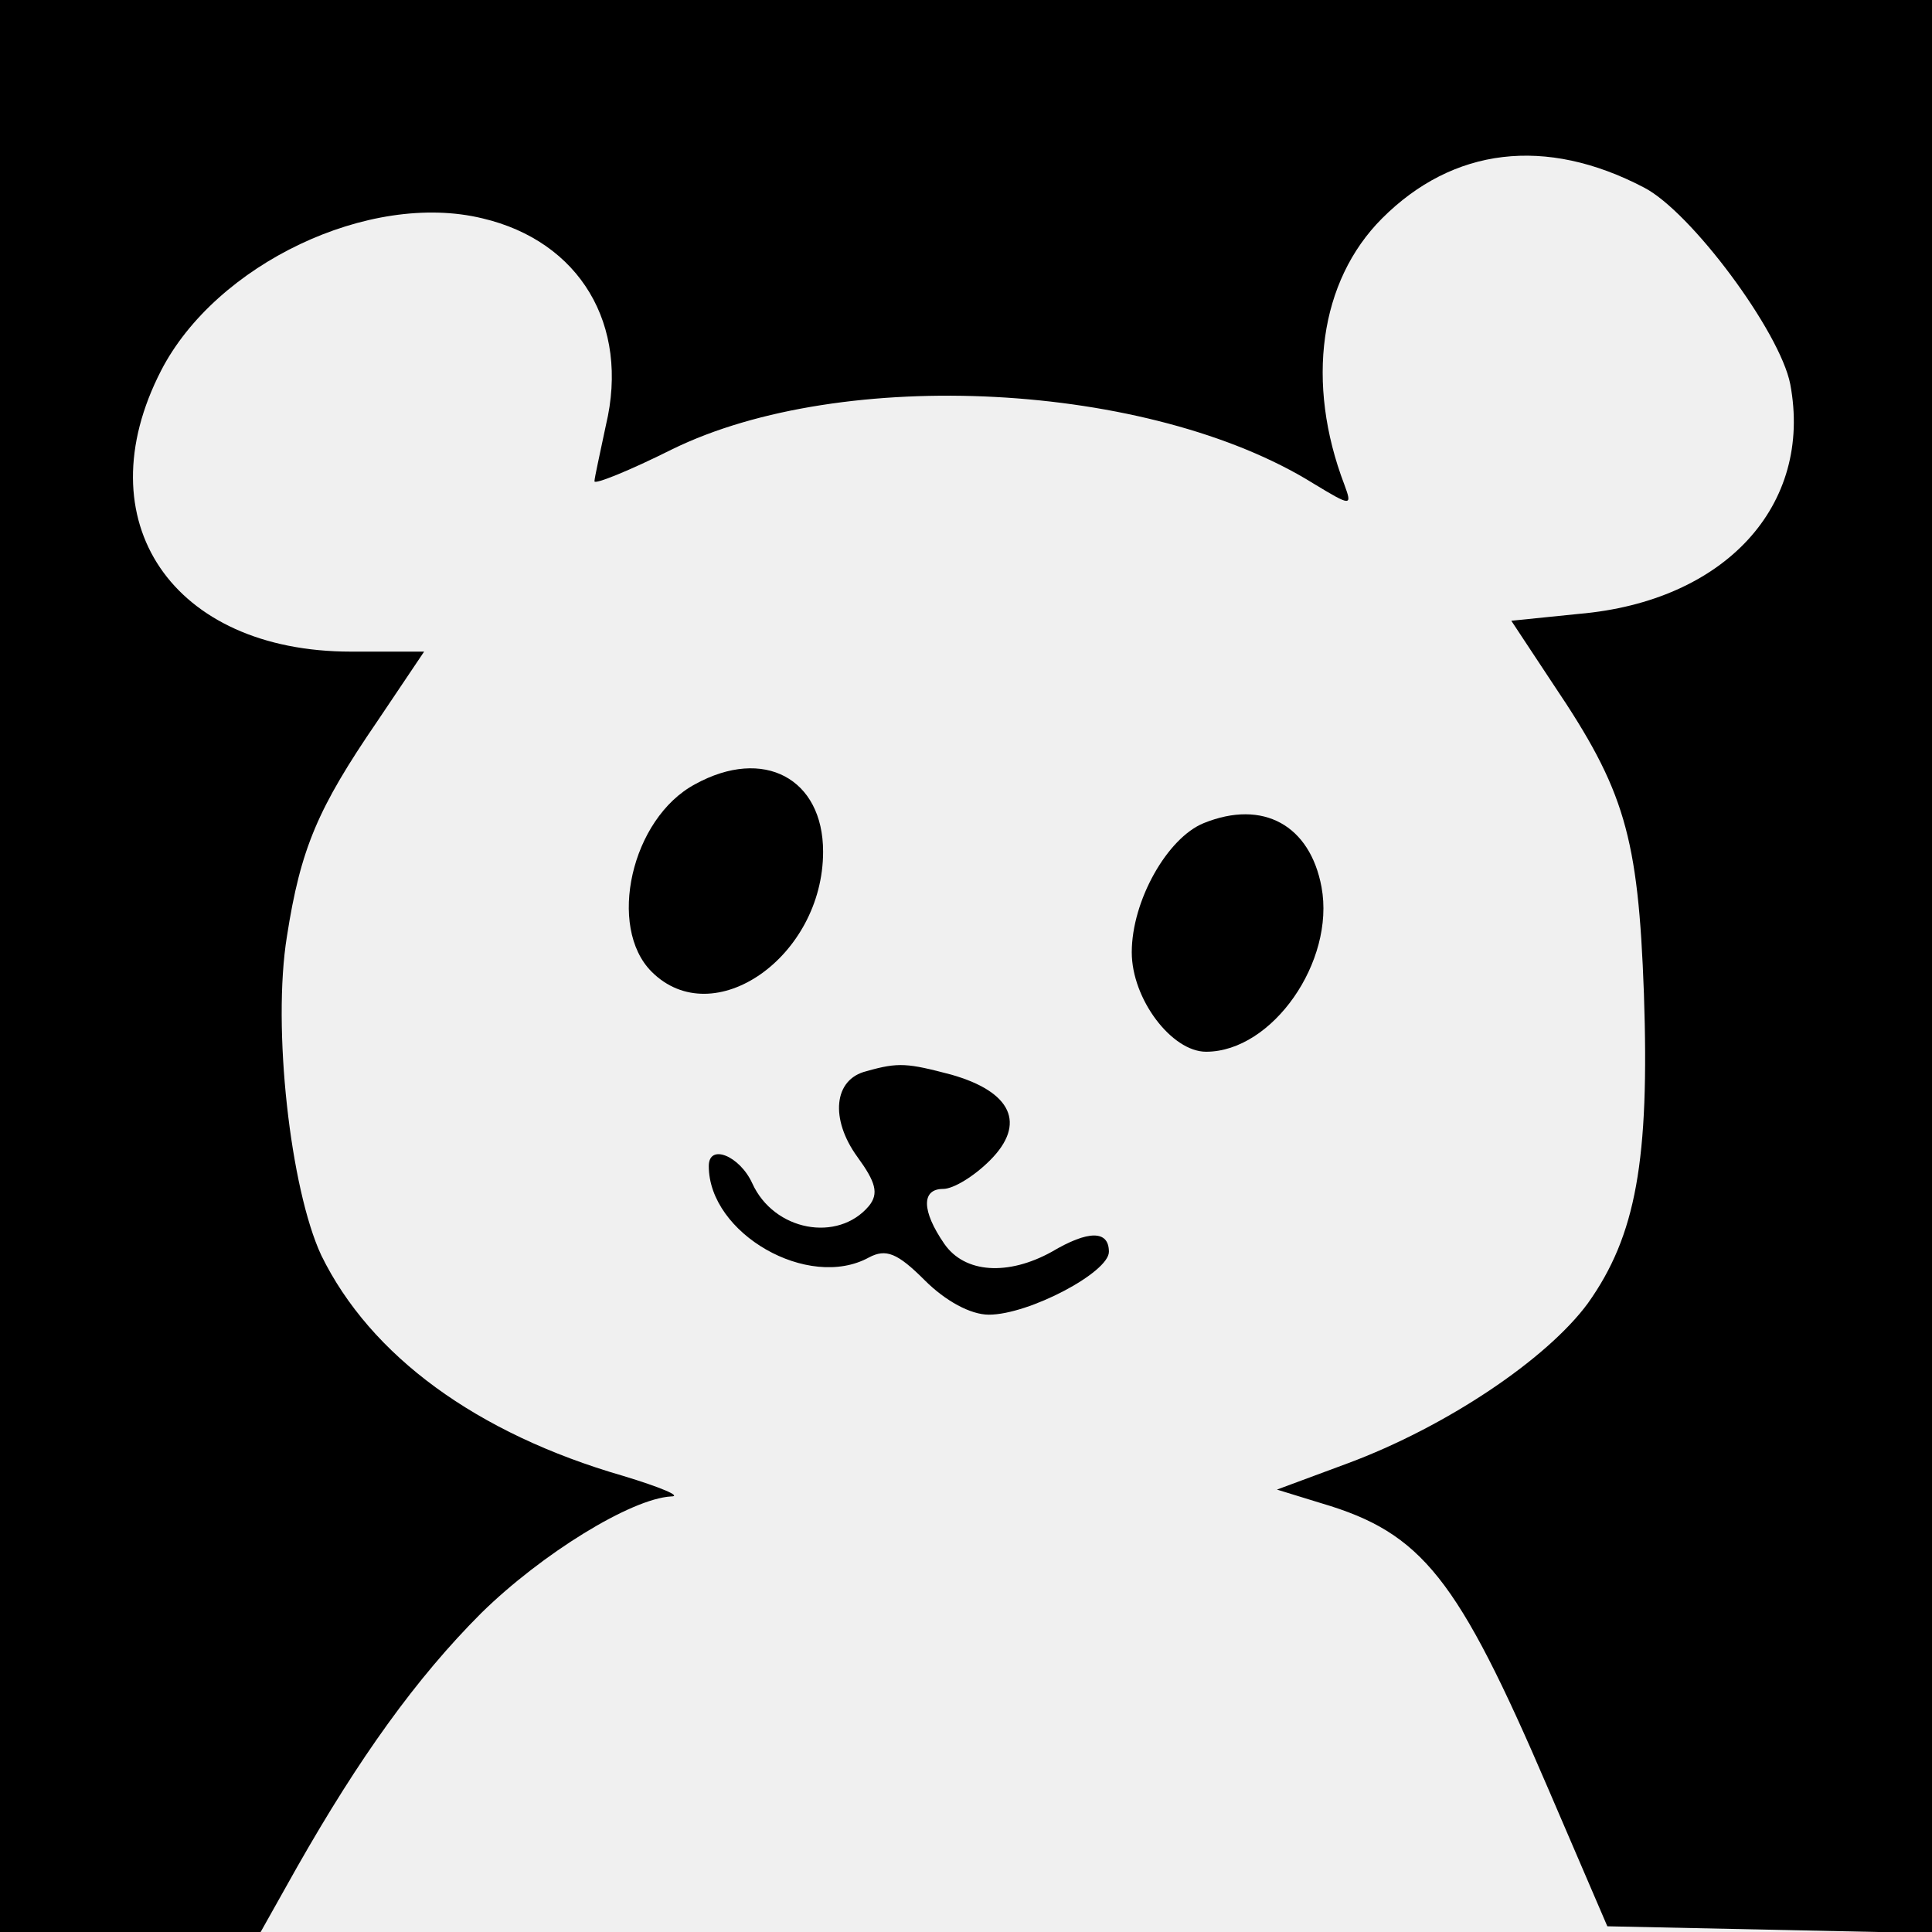
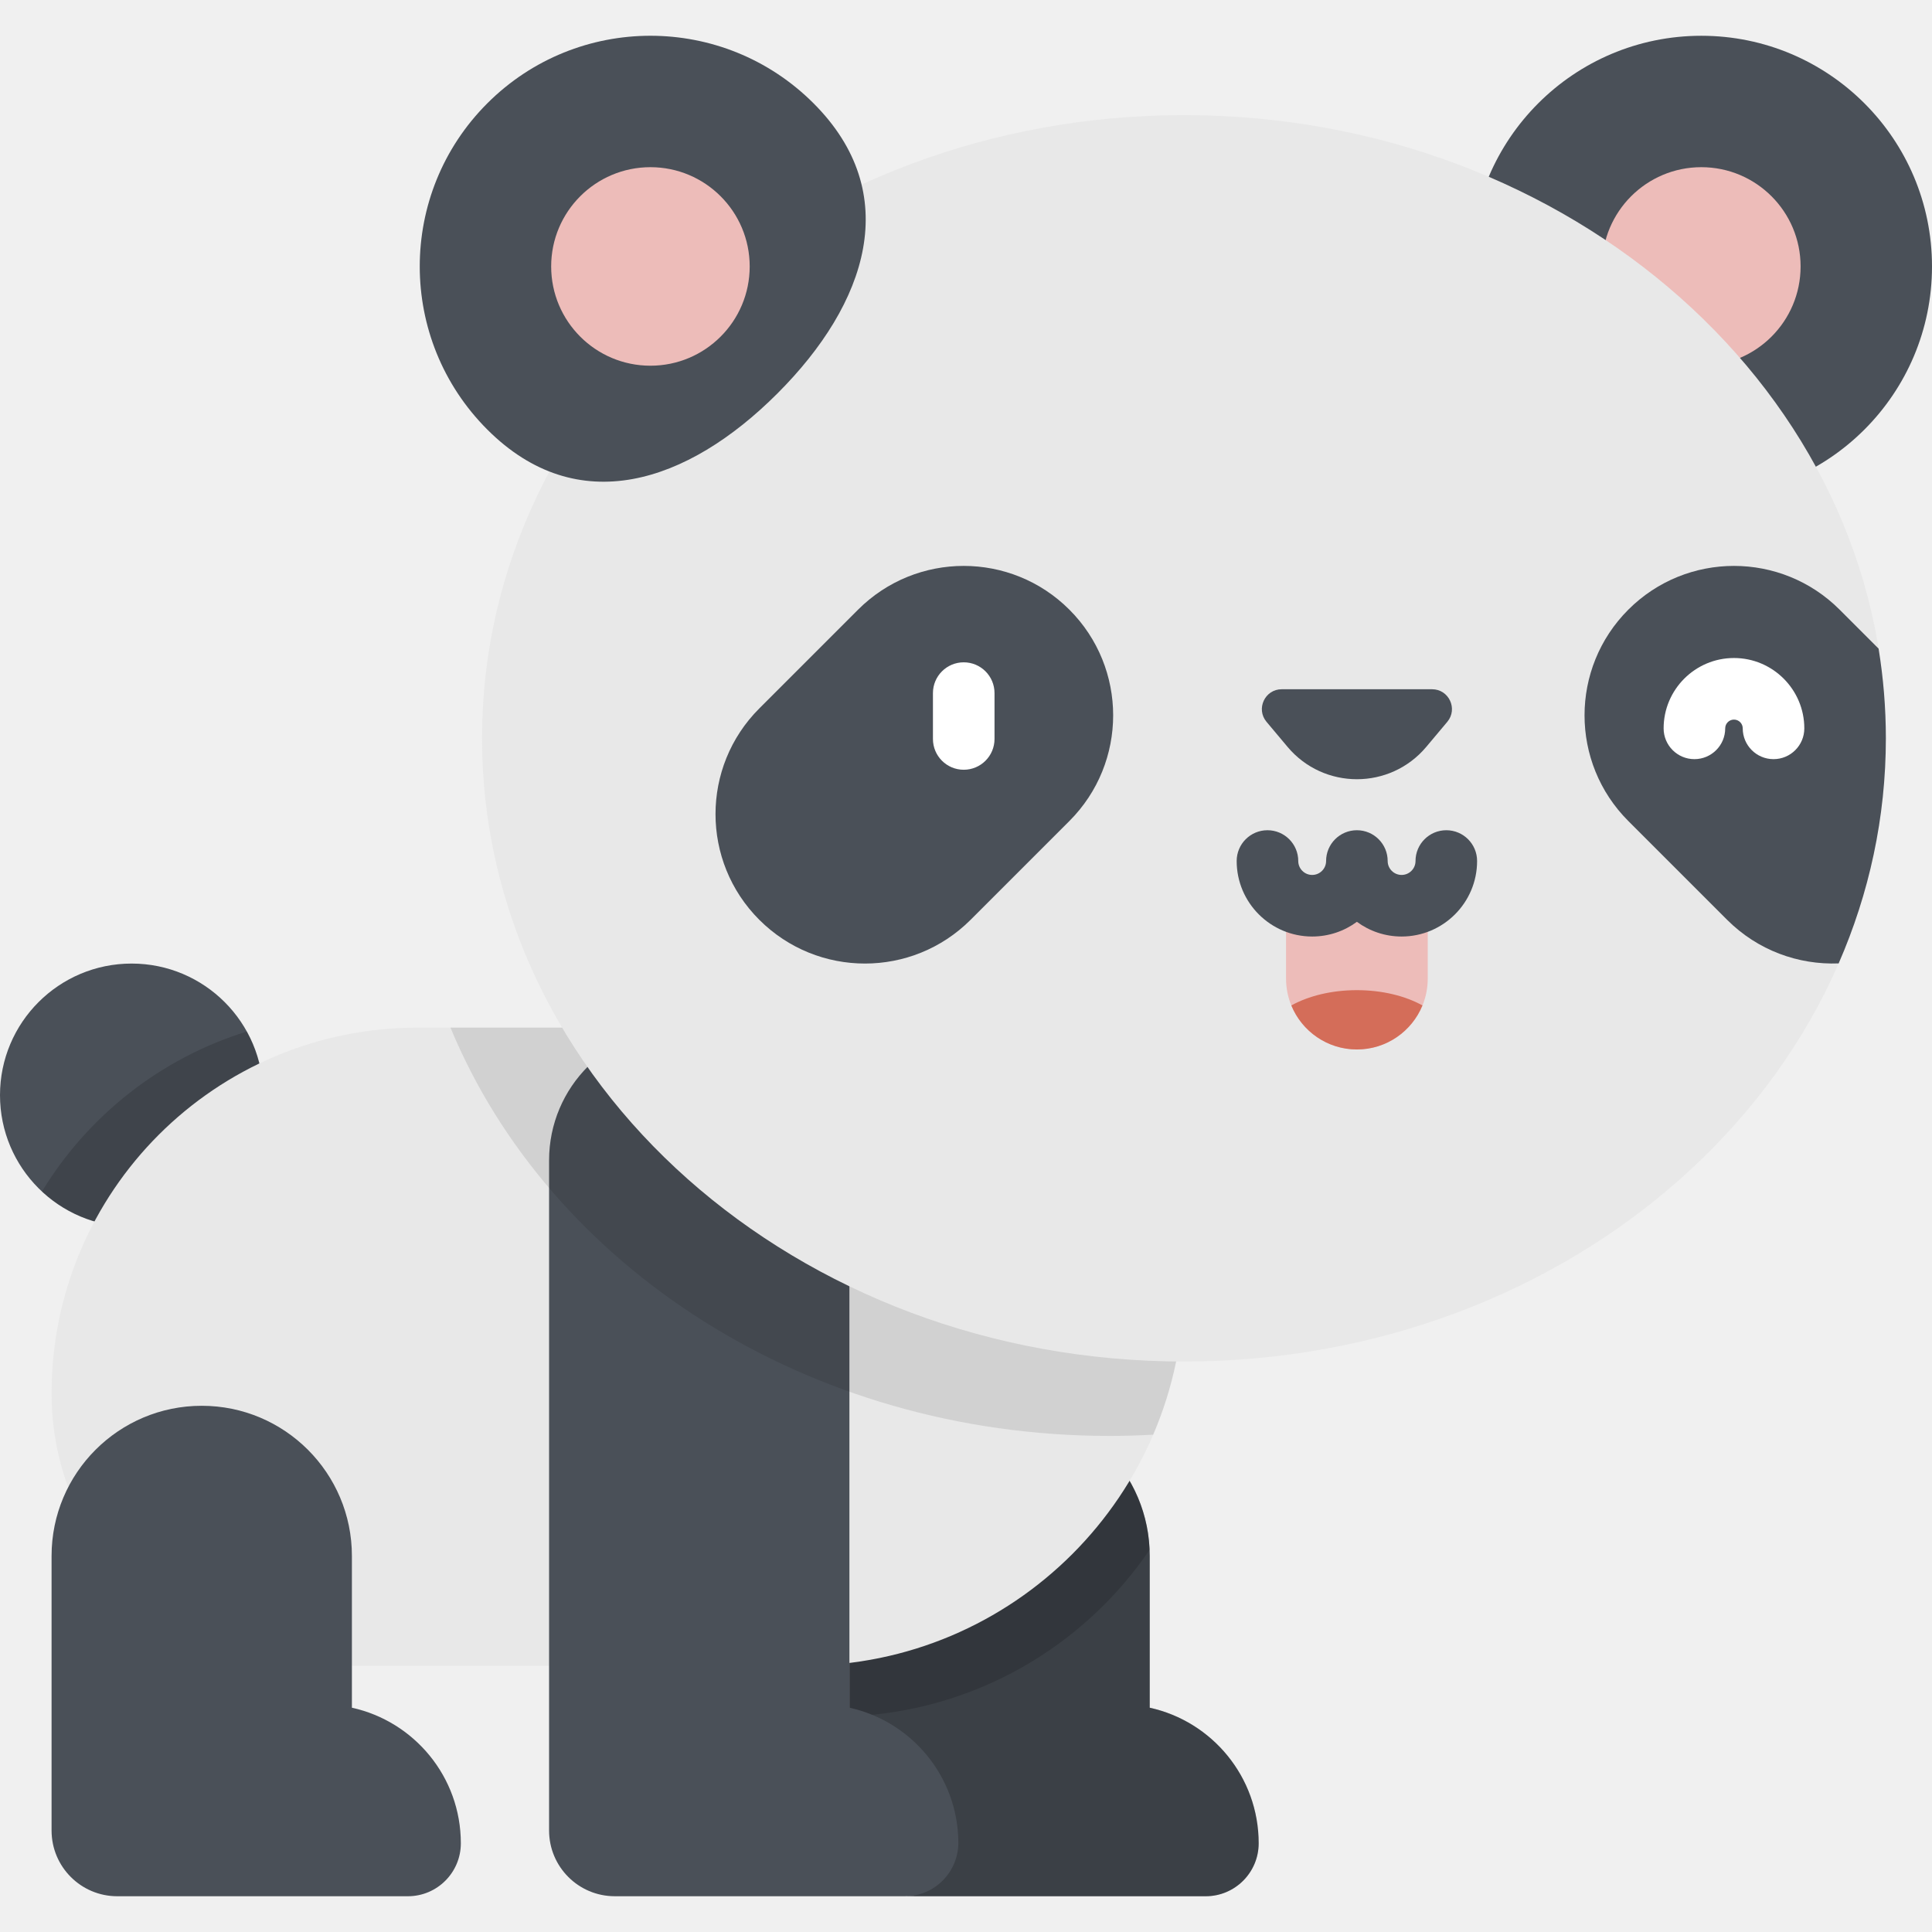
- <svg xmlns="http://www.w3.org/2000/svg" version="1.0" width="169pt" height="169pt" viewBox="0 0 169 169" preserveAspectRatio="xMidYMid meet">
-   <g transform="translate(0,169) scale(0.1,-0.1)" fill="#000000" stroke="none">
-     <path d="M0 845 l0 -845 114 0 114 0 32 57 c54 95 104 165 161 222 53 52 131 100 166 102 10 0 -9 8 -42 18 -128 37 -221 105 -264 193 -27 58 -43 199 -30 279 12 77 27 112 79 188 l41 61 -64 0 c-156 0 -234 114 -166 246 48 93 182 157 281 133 85 -20 129 -93 108 -181 -5 -24 -10 -46 -10 -49 0 -3 30 9 68 28 149 73 418 59 561 -30 33 -20 34 -20 27 -1 -34 89 -22 178 33 233 62 62 143 72 229 27 41 -21 119 -126 128 -172 20 -106 -57 -190 -185 -201 l-59 -6 37 -56 c62 -92 74 -132 79 -270 5 -146 -7 -212 -49 -271 -36 -49 -124 -108 -210 -140 l-62 -23 39 -12 c88 -26 119 -65 198 -249 l52 -121 142 -3 142 -3 0 846 0 845 -845 0 -845 0 0 -845z" />
-     <path d="M608 1004 c-56 -30 -77 -125 -38 -164 54 -54 150 13 150 105 0 64 -52 92 -112 59z" />
-     <path d="M1053 970 c-32 -13 -63 -68 -63 -113 0 -41 35 -87 65 -87 58 0 113 79 101 144 -10 54 -51 77 -103 56z" />
-     <path d="M758 753 c-29 -7 -32 -42 -8 -75 16 -22 19 -32 10 -43 -27 -32 -83 -22 -102 20 -11 24 -38 35 -38 15 0 -59 87 -109 140 -80 15 8 25 4 49 -20 18 -18 40 -30 56 -30 35 0 105 37 105 55 0 19 -18 19 -50 0 -38 -21 -76 -19 -94 7 -20 29 -20 48 -1 48 9 0 27 11 41 25 32 32 19 60 -34 75 -38 10 -46 11 -74 3z" />
+ <svg xmlns="http://www.w3.org/2000/svg" version="1.1" id="Layer_1" x="0px" y="0px" viewBox="0 0 511.995 511.995" style="enable-background:new 0 0 511.995 511.995;" xml:space="preserve">
+   <circle style="fill:#4A5058;" cx="34.879" cy="290.231" r="34.879" />
+   <path style="opacity:0.15;enable-background:new    ;" d="M65.421,273.365c-22.864,7.056-42.118,22.339-54.3,42.395  c6.229,5.802,14.58,9.357,23.764,9.357c19.266,0,34.884-15.618,34.884-34.884C69.769,284.113,68.188,278.364,65.421,273.365z" />
+   <path style="fill:#4A5058;" d="M304.688,452.556V412.34c0-21.978-17.817-39.795-39.795-39.795l0,0  c-21.978,0-39.795,17.817-39.795,39.795v72.764c0,9.618,7.797,17.415,17.415,17.415h77.009c7.751,0,14.036-6.284,14.036-14.036  C333.56,470.884,321.199,456.18,304.688,452.556z" />
+   <path style="opacity:0.2;enable-background:new    ;" d="M304.688,452.556V412.34c0-21.978-17.817-39.795-39.795-39.795l0,0  c-21.978,0-39.795,17.817-39.795,39.795v72.764c0,9.618,7.797,17.415,17.415,17.415h77.009c7.751,0,14.036-6.284,14.036-14.036  C333.56,470.884,321.199,456.18,304.688,452.556z" />
+   <path style="opacity:0.15;enable-background:new    ;" d="M264.893,372.546L264.893,372.546c-21.978,0-39.795,17.817-39.795,39.795  v42.511c33.074-1.288,62.064-18.455,79.548-44.112C303.807,389.504,286.335,372.546,264.893,372.546z" />
+   <path style="fill:#E8E8E8;" d="M212.716,441.446H85.825c-39.85,0-72.156-32.306-72.156-72.156l0,0c0-53.549,43.41-96.96,96.96-96.96  H252.59c33.779,0,61.161,27.383,61.161,61.161v6.92C313.751,396.211,268.516,441.446,212.716,441.446z" />
+   <path style="fill:#4A5058;" d="M225.099,452.556V272.329H180.66c-19.413,0-35.149,15.737-35.149,35.149v177.624  c0,9.618,7.797,17.415,17.415,17.415h76.903c7.88,0,14.204-6.449,14.143-14.329C253.833,470.721,241.518,456.159,225.099,452.556z" />
+   <path style="opacity:0.1;enable-background:new    ;" d="M252.59,272.329H119.379c26.131,63.149,94.468,108.201,174.657,108.201  c3.885,0,7.738-0.119,11.565-0.327c5.239-12.213,8.15-25.662,8.15-39.793v-6.92C313.75,299.712,286.369,272.329,252.59,272.329z" />
+   <circle style="fill:#4A5058;" cx="450.865" cy="70.61" r="61.13" />
+   <circle style="fill:#EDBCB9;" cx="450.865" cy="70.61" r="26.306" />
+   <ellipse style="fill:#E8E8E8;" cx="313.755" cy="195.659" rx="186.012" ry="165.156" />
+   <path style="fill:#EDBCB9;" d="M371.437,240.026c-6.544,0-11.85-5.305-11.85-11.85c0,6.544-5.305,11.85-11.848,11.85  c-2.589,0-4.977-0.84-6.927-2.25v21.566c0,10.369,8.406,18.775,18.775,18.775c10.37,0,18.775-8.406,18.775-18.775v-21.566  C376.414,239.186,374.026,240.026,371.437,240.026z" />
+   <path style="fill:#D46D59;" d="M359.587,262.398c-6.74,0-12.856,1.543-17.374,4.051c2.802,6.843,9.521,11.669,17.374,11.669  c7.853,0,14.572-4.825,17.374-11.669C372.444,263.942,366.328,262.398,359.587,262.398z" />
+   <g>
+     <path style="fill:#4A5058;" d="M371.437,248.185c-4.431,0-8.53-1.448-11.85-3.895c-3.319,2.447-7.417,3.895-11.85,3.895   c-11.033,0-20.008-8.975-20.008-20.009c0-4.507,3.652-8.159,8.159-8.159c4.506,0,8.159,3.652,8.159,8.159   c0,2.034,1.655,3.69,3.689,3.69c2.034,0,3.69-1.655,3.69-3.69c0-4.507,3.652-8.159,8.159-8.159s8.159,3.652,8.159,8.159   c0,2.034,1.655,3.69,3.69,3.69c2.034,0,3.69-1.655,3.69-3.69c0-4.507,3.652-8.159,8.159-8.159c4.507,0,8.159,3.652,8.159,8.159   C391.445,239.21,382.47,248.185,371.437,248.185z" />
+     <path style="fill:#4A5058;" d="M383.541,191.295l-5.574,6.64c-9.589,11.42-27.162,11.42-36.751,0l-5.574-6.64   c-2.872-3.42-0.441-8.638,4.026-8.638h39.848C383.981,182.657,386.413,187.875,383.541,191.295z" />
+     <path style="fill:#4A5058;" d="M215.6,27.381c-23.874-23.874-62.582-23.874-86.458,0c-23.874,23.874-23.874,62.583,0,86.458   s53.011,14.303,76.885-9.573C229.903,80.392,239.475,51.255,215.6,27.381z" />
  </g>
+   <circle style="fill:#EDBCB9;" cx="172.369" cy="70.61" r="26.306" />
+   <g>
+     <path style="fill:#4A5058;" d="M201.216,187.745c-15.465,15.465-15.466,40.539,0,56.005c15.465,15.465,40.539,15.465,56.005,0   l26.176-26.176c15.465-15.465,15.465-40.539,0-56.005c-15.466-15.466-40.539-15.465-56.004,0L201.216,187.745z" />
+     <path style="fill:#4A5058;" d="M497.841,171.892l-10.323-10.323c-15.465-15.465-40.539-15.465-56.004,0   c-15.465,15.465-15.465,40.539,0,56.005l26.176,26.176c8.13,8.13,18.916,11.979,29.564,11.561   c8.076-18.502,12.513-38.613,12.513-59.647C499.768,187.59,499.102,179.655,497.841,171.892z" />
+   </g>
+   <g>
+     <path style="fill:#FFFFFF;" d="M255.396,203.989c-4.507,0-8.159-3.652-8.159-8.159v-12.151c0-4.507,3.652-8.159,8.159-8.159   c4.507,0,8.159,3.652,8.159,8.159v12.151C263.555,200.336,259.902,203.989,255.396,203.989z" />
+     <path style="fill:#FFFFFF;" d="M469.998,201.18c-4.507,0-8.159-3.652-8.159-8.159c0-1.282-1.042-2.324-2.324-2.324   c-1.28,0-2.323,1.042-2.323,2.324c0,4.507-3.653,8.159-8.159,8.159c-4.507,0-8.159-3.652-8.159-8.159   c0-10.279,8.362-18.643,18.641-18.643c10.279,0,18.642,8.364,18.642,18.643C478.157,197.527,474.505,201.18,469.998,201.18z" />
+   </g>
+   <path style="fill:#4A5058;" d="M93.257,452.556V412.34c0-21.978-17.817-39.795-39.795-39.795s-39.795,17.817-39.795,39.795v72.764  c0,9.618,7.797,17.415,17.415,17.415h77.009c7.752,0,14.036-6.284,14.036-14.036C122.129,470.883,109.768,456.18,93.257,452.556z" />
+   <g>
+ </g>
+   <g>
+ </g>
+   <g>
+ </g>
+   <g>
+ </g>
+   <g>
+ </g>
+   <g>
+ </g>
+   <g>
+ </g>
+   <g>
+ </g>
+   <g>
+ </g>
+   <g>
+ </g>
+   <g>
+ </g>
+   <g>
+ </g>
+   <g>
+ </g>
+   <g>
+ </g>
+   <g>
+ </g>
</svg>
